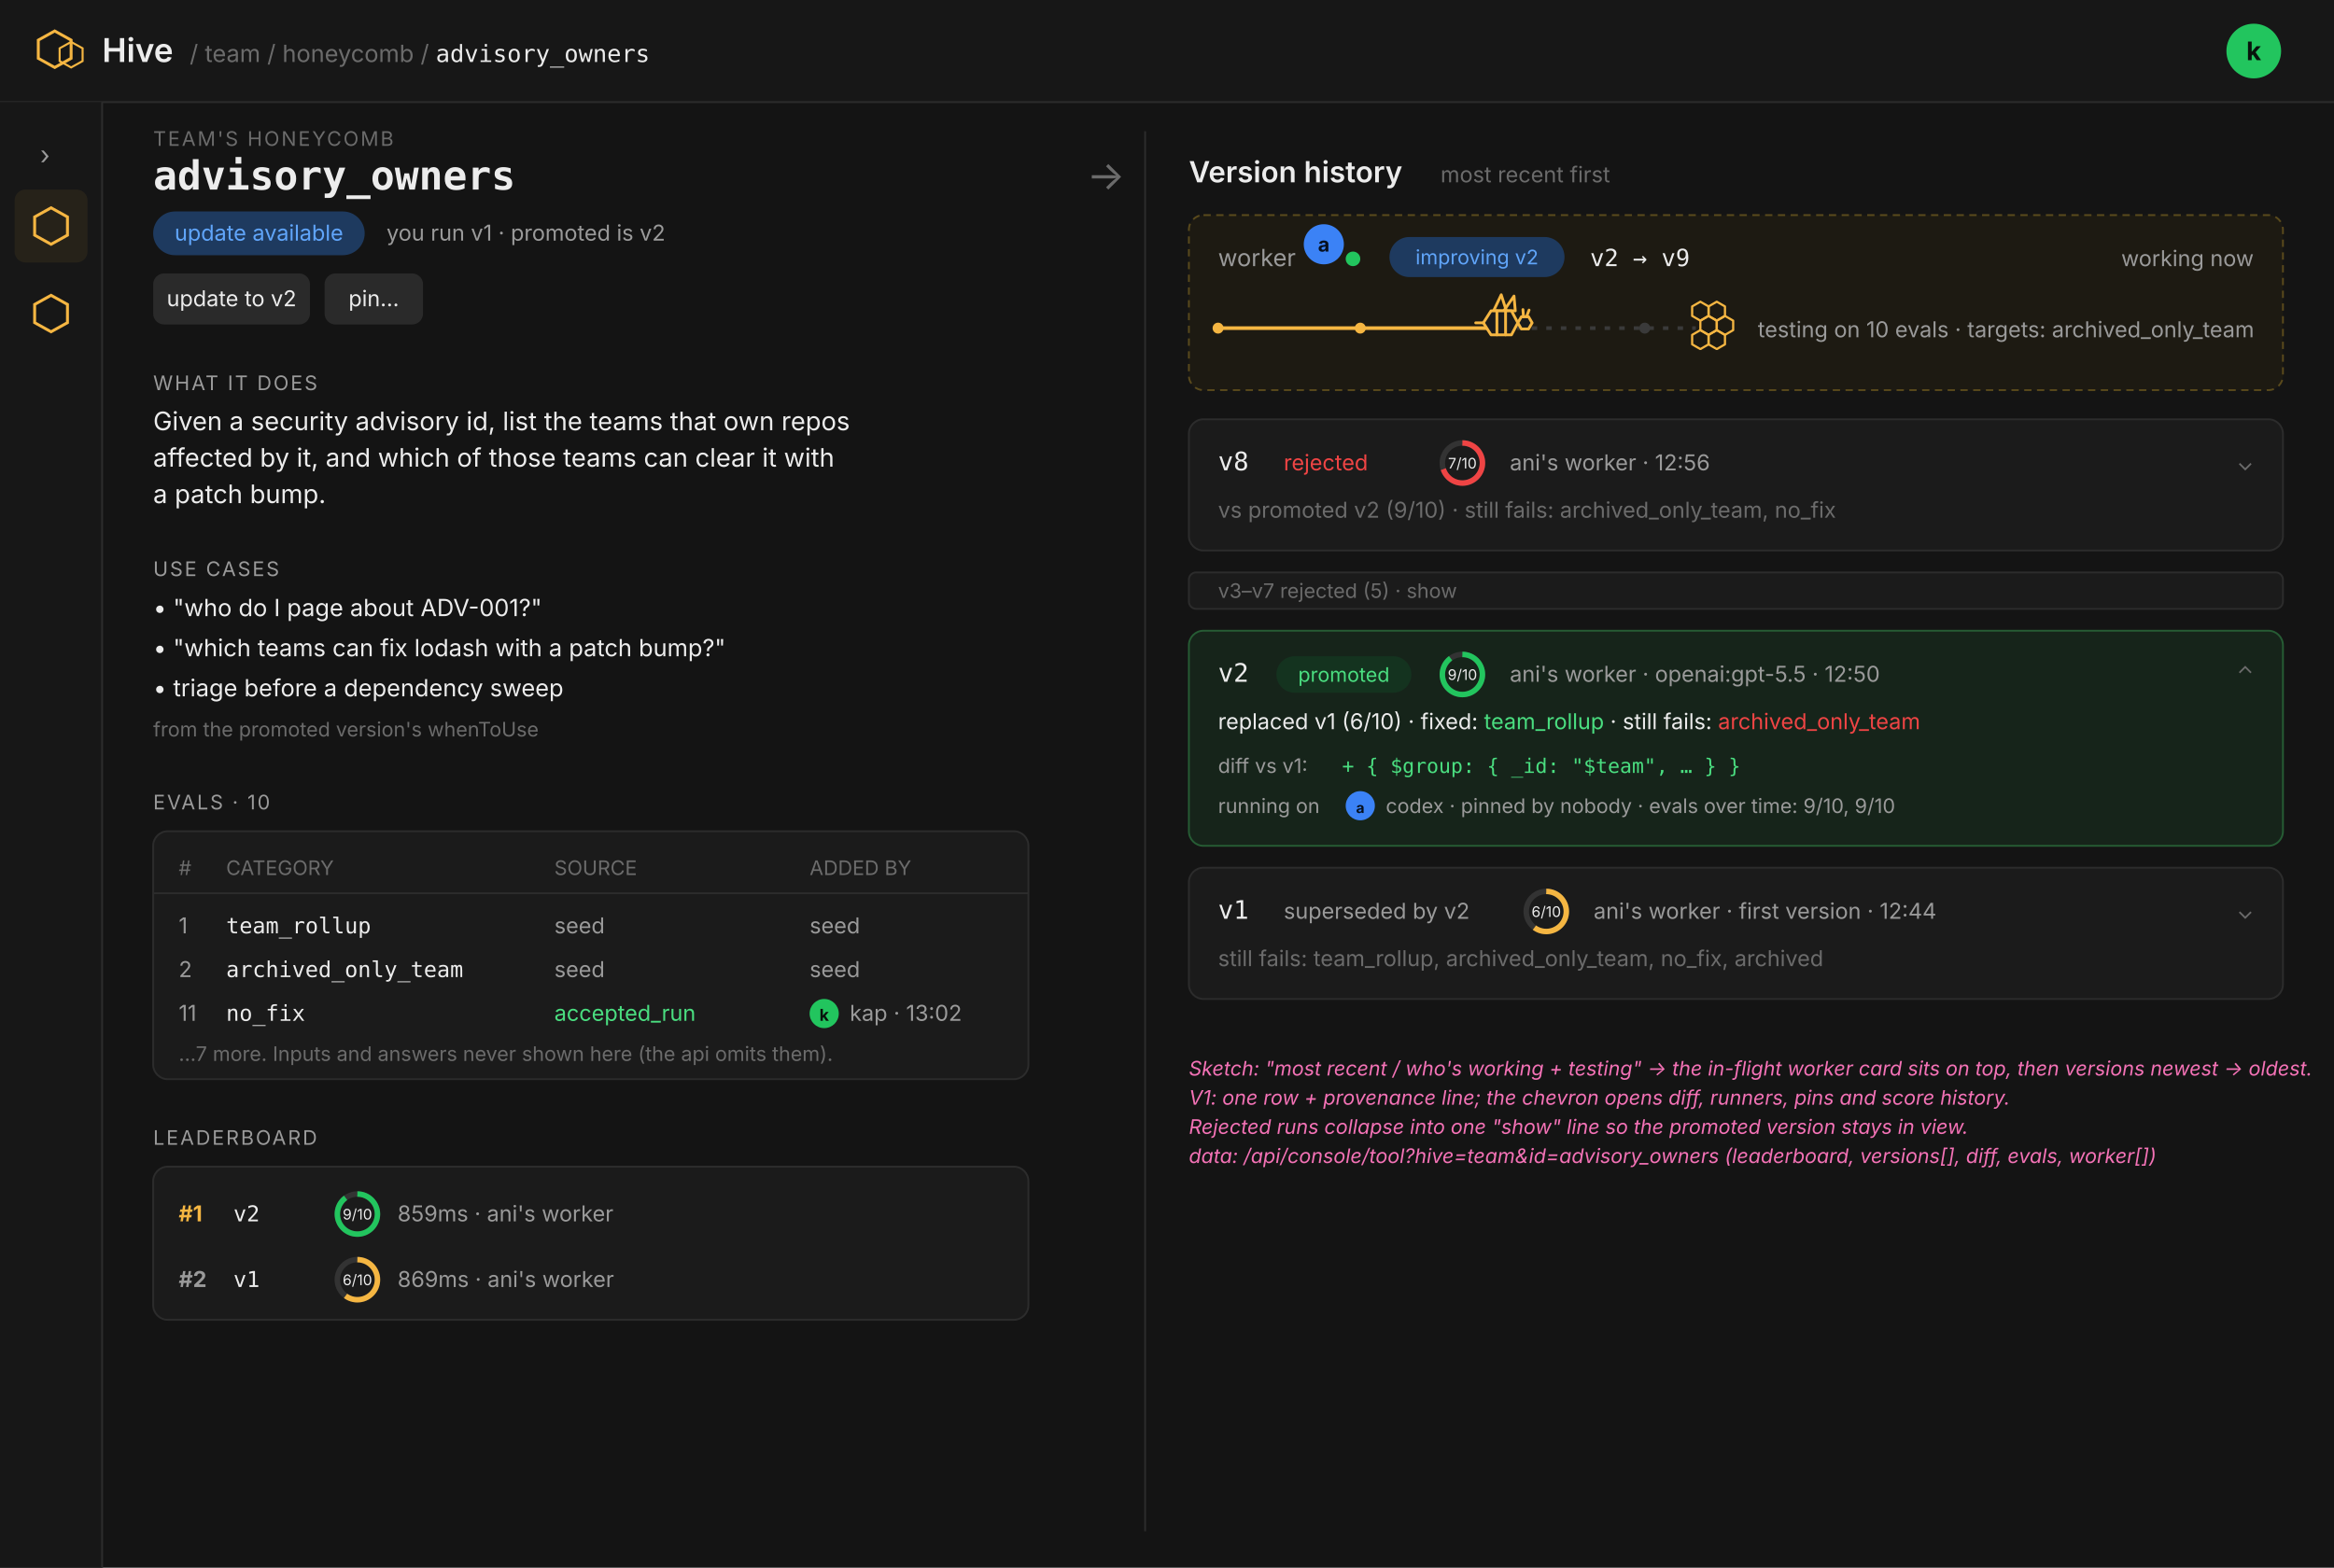
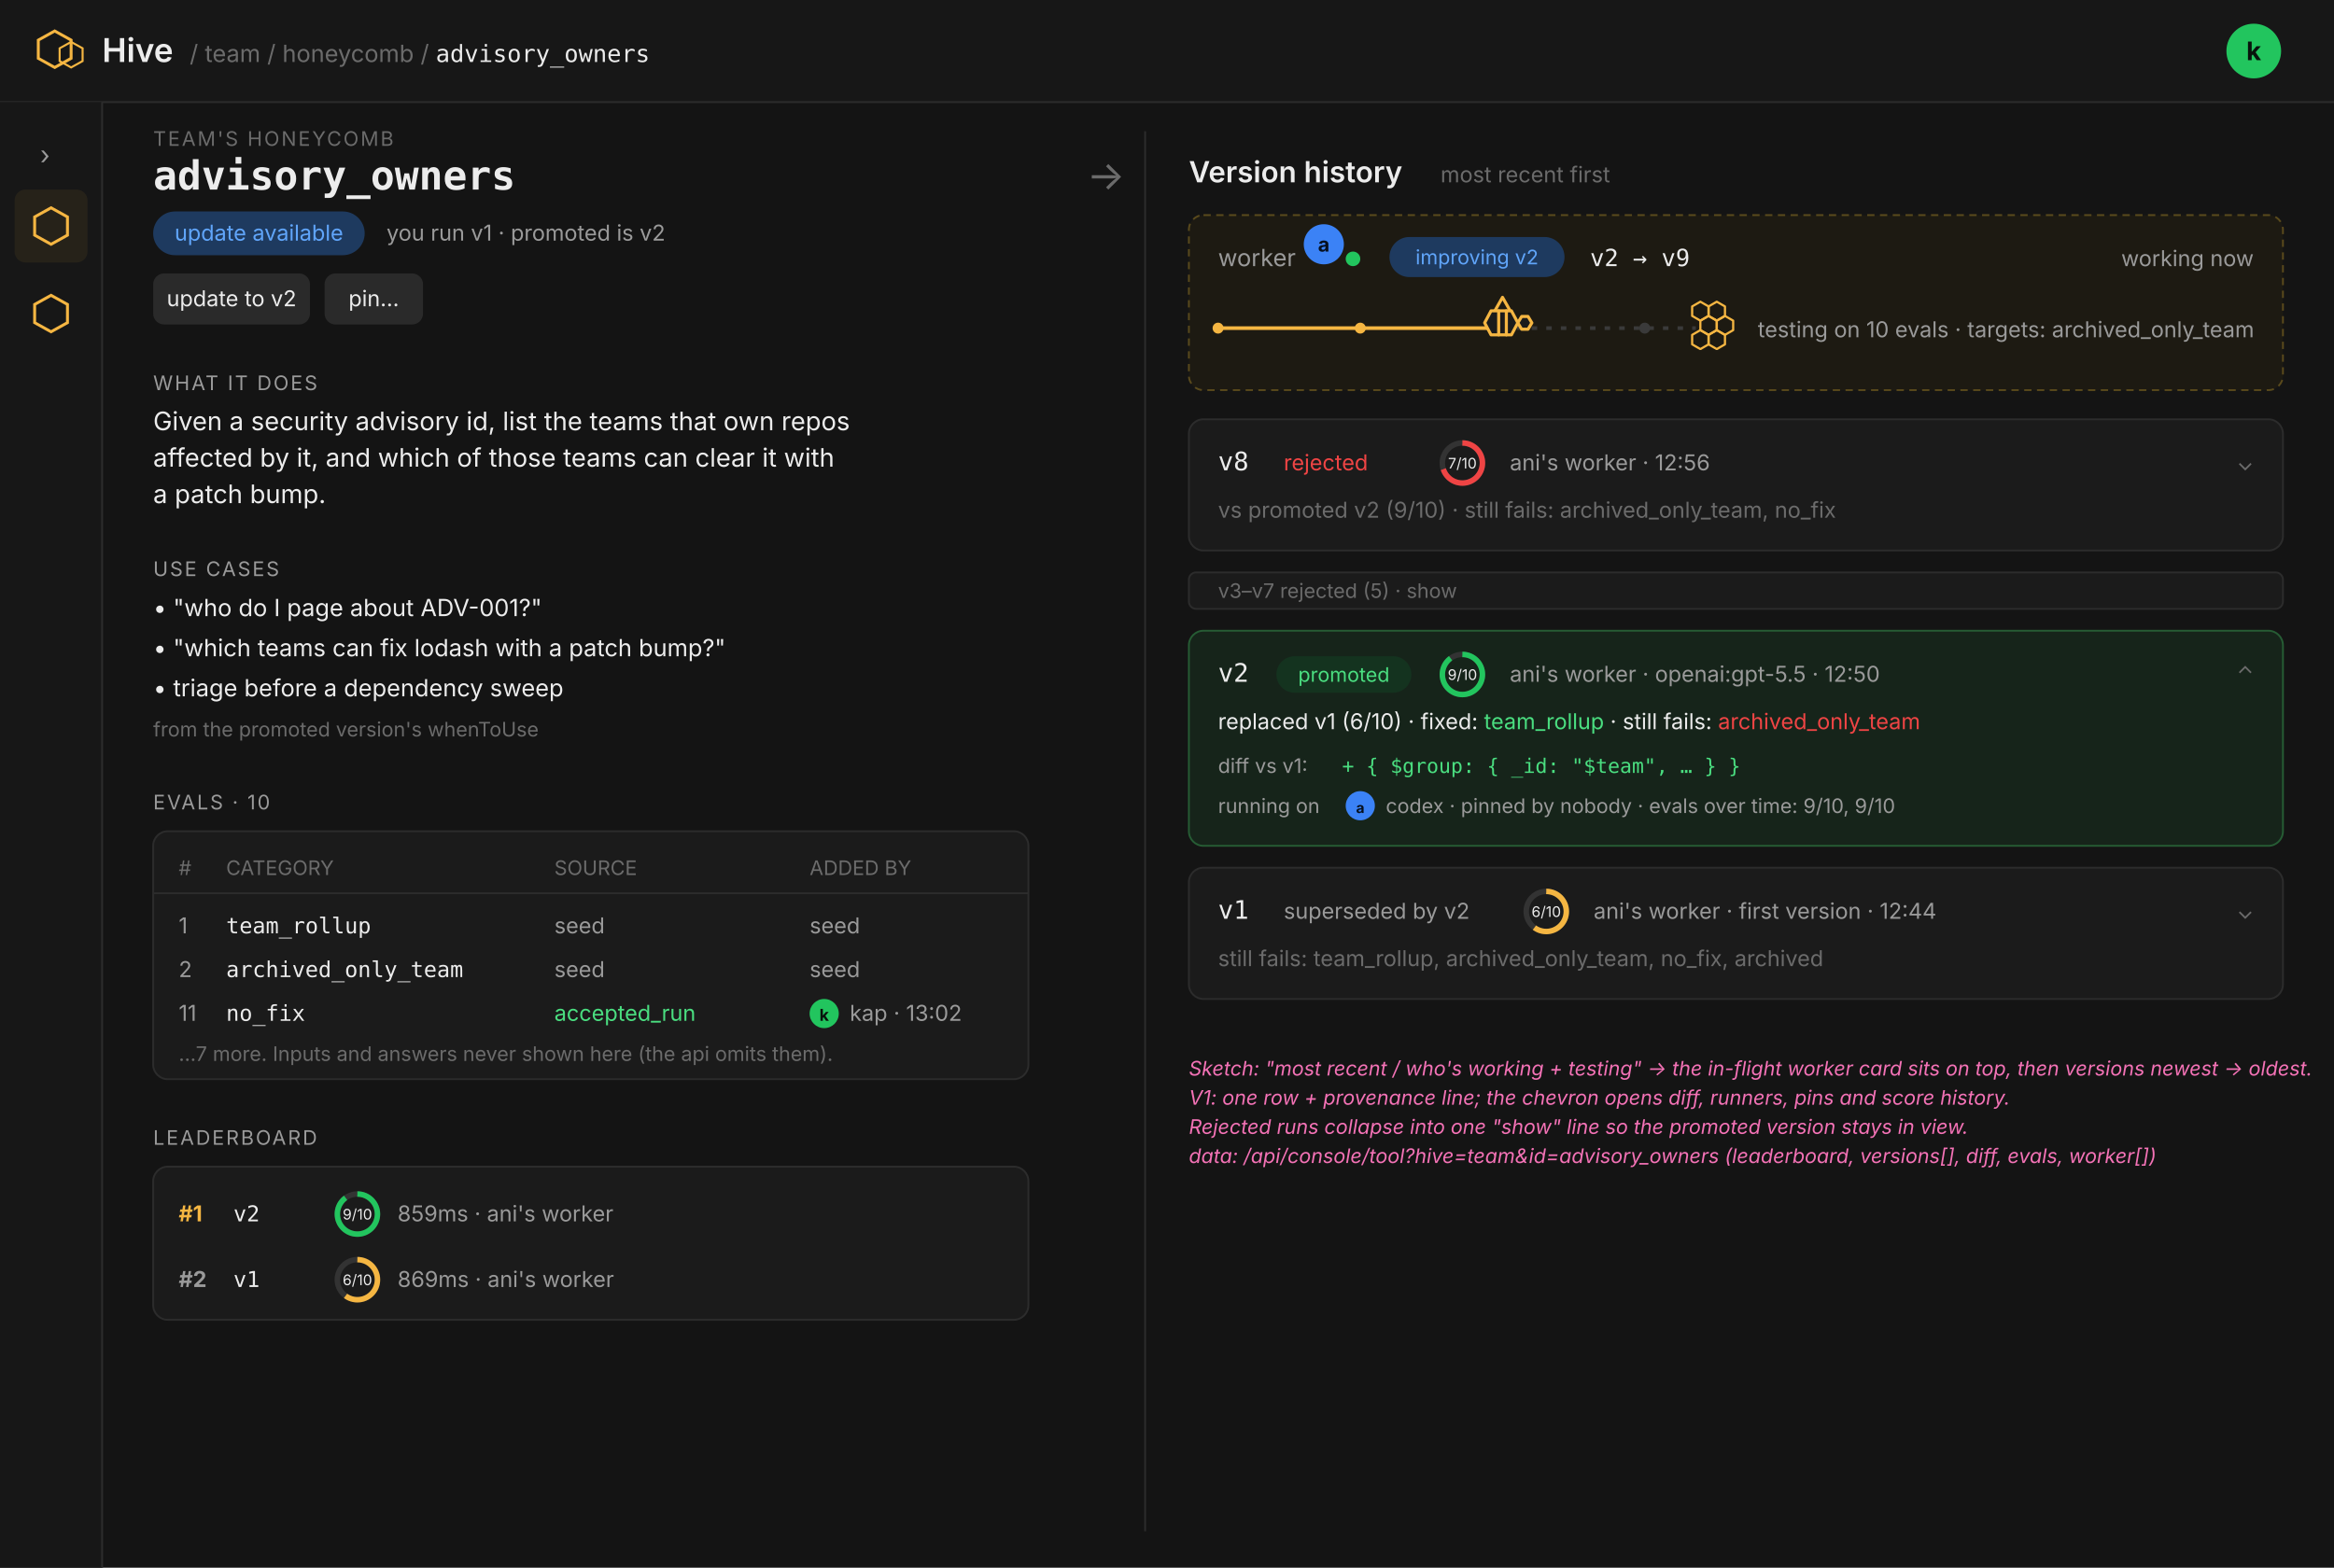
<svg xmlns="http://www.w3.org/2000/svg" viewBox="0 0 1280 860" width="1280" height="860" font-family="Inter, -apple-system, Segoe UI, sans-serif">
  <defs>
    <style>
      .bg{fill:#141414}.panel{fill:#1b1b1b;stroke:#2c2c2c}.line{stroke:#2c2c2c}
      .t{fill:#ececec}.m{fill:#9a9a9a}.f{fill:#6b6b6b}.mono{font-family:"JetBrains Mono",ui-monospace,monospace}
      .ani{fill:#3b82f6}.kap{fill:#22c55e}.acc{fill:#f5b642}.info{fill:#60a5fa}.bad{fill:#ef4444}.ok{fill:#4ade80}
      .note{fill:#f472b6;font-size:11px;font-style:italic}
    </style>
    <symbol id="hex" viewBox="0 0 20 22">
      <path d="M10 1 19 6v10l-9 5-9-5V6z" fill="none" stroke="#f5b642" stroke-width="1.6" />
    </symbol>
    <symbol id="bee" viewBox="-12 -10 24 20">
-       <g fill="none" stroke="#f5b642" stroke-width="1.1" stroke-linejoin="round" stroke-linecap="round">
-         <path d="M-3.5 -3.2L-0.5 -9.5 1.5 -3.2z">
-           <animate attributeName="opacity" values="1;.3;1" dur=".18s" repeatCount="indefinite" />
-         </path>
-         <path d="M0.5 -3.2L4.5 -9 5 -3.2z">
-           <animate attributeName="opacity" values=".8;.25;.8" dur=".18s" repeatCount="indefinite" />
-         </path>
-         <path d="M-7.5 1.5L-4.5 -3.2H3.5L6 1.5 3.5 6.2H-4.5z" fill="#1b1b1b" />
-         <path d="M-2.2 -3.2v9.4M1.2 -3.2v9.4" />
-         <path d="M6 1.5l1.4 -2.4h2.8L11.6 1.5l-1.4 2.4H7.4z" fill="#1b1b1b" />
-         <path d="M9.4 -0.9l1 -2.6M8.2 -0.9l-.2 -2.8M-7.5 1.5h-3" />
+       <g fill="none" stroke="#f5b642" stroke-width="1.2" stroke-linejoin="round" stroke-linecap="round">
+         <path d="M-3 -3.2L0 -8.5 3 -3.2" />
+         <path d="M-7 1.5L-4.5 -3.2H3.5L6 1.5 3.5 6.2H-4.5z" fill="#1b1b1b" />
+         <path d="M-1.5 -3.2v9.4M1.5 -3.2v9.4" />
+         <path d="M6 1.5l1.5 -2.5h2.5L11.5 1.5 10 4H7.5z" fill="#1b1b1b" />
      </g>
    </symbol>
    <symbol id="skep" viewBox="0 0 30 30">
      <g fill="none" stroke="#f5b642" stroke-width="1.2" stroke-linejoin="round">
        <path d="M8.5 3.5l4.5 2.6v5.2l-4.5 2.6L4 11.3V6.1z" />
        <path d="M17.5 3.5l4.5 2.6v5.2l-4.5 2.6L13 11.3V6.1z" />
        <path d="M13 11.3l4.5 2.6v5.2L13 21.7l-4.5-2.6v-5.2z" />
        <path d="M22 11.3l4.5 2.6v5.2L22 21.7l-4.5-2.6v-5.2z" />
        <path d="M17.5 19.1l4.5 2.6v5.2l-4.5 2.6-4.5-2.6v-5.2z" />
        <path d="M8.5 19.1l4.5 2.6v5.2l-4.5 2.6L4 26.9v-5.2z" />
      </g>
    </symbol>
  </defs>
  <rect class="bg" width="1280" height="860" />
  <rect x="0" y="0" width="1280" height="56" fill="#171717" />
  <line class="line" x1="0" y1="56" x2="1280" y2="56" />
  <use href="#hex" x="20" y="16" width="20" height="22" />
  <use href="#hex" x="32" y="22" width="14" height="16" />
  <text x="56" y="34" class="t" font-size="18" font-weight="600">Hive</text>
  <text x="104" y="34" class="f" font-size="13">/ team / honeycomb / <tspan class="mono t">advisory_owners</tspan>
  </text>
  <circle cx="1236" cy="28" r="15" class="kap" />
  <text x="1236" y="33" text-anchor="middle" font-size="14" font-weight="700" fill="#08130c">k</text>
  <rect x="0" y="56" width="56" height="804" fill="#171717" />
  <line class="line" x1="56" y1="56" x2="56" y2="860" />
  <text x="22" y="90" class="m" font-size="14">›</text>
  <rect x="8" y="104" width="40" height="40" rx="6" fill="#262219" />
  <use href="#hex" x="18" y="113" width="20" height="22" />
  <use href="#hex" x="18" y="161" width="20" height="22" />
  <text x="84" y="80" class="f" font-size="11" letter-spacing="1">TEAM'S HONEYCOMB</text>
  <text x="84" y="104" class="t mono" font-size="22" font-weight="600">advisory_owners</text>
  <rect x="84" y="116" width="116" height="24" rx="12" fill="#1e3a5f" />
  <text x="142" y="132" text-anchor="middle" class="info" font-size="12">update available</text>
  <text x="212" y="132" class="m" font-size="12">you run v1 · promoted is v2</text>
  <rect x="84" y="150" width="86" height="28" rx="6" fill="#2a2a2a" />
  <text x="127" y="168" text-anchor="middle" class="t" font-size="12">update to v2</text>
  <rect x="178" y="150" width="54" height="28" rx="6" fill="#2a2a2a" />
  <text x="205" y="168" text-anchor="middle" class="t" font-size="12">pin…</text>
  <text x="84" y="214" class="m" font-size="11" letter-spacing="1">WHAT IT DOES</text>
  <text x="84" y="236" class="t" font-size="14">Given a security advisory id, list the teams that own repos</text>
  <text x="84" y="256" class="t" font-size="14">affected by it, and which of those teams can clear it with</text>
  <text x="84" y="276" class="t" font-size="14">a patch bump.</text>
  <text x="84" y="316" class="m" font-size="11" letter-spacing="1">USE CASES</text>
  <text x="84" y="338" class="t" font-size="13">• "who do I page about ADV-001?"</text>
  <text x="84" y="360" class="t" font-size="13">• "which teams can fix lodash with a patch bump?"</text>
  <text x="84" y="382" class="t" font-size="13">• triage before a dependency sweep</text>
  <text x="84" y="404" class="f" font-size="11">from the promoted version's whenToUse</text>
  <text x="84" y="444" class="m" font-size="11" letter-spacing="1">EVALS · 10</text>
  <g transform="translate(84,456)" font-size="12">
    <rect class="panel" width="480" height="136" rx="8" />
    <text x="14" y="24" class="f" font-size="11">#</text>
    <text x="40" y="24" class="f" font-size="11">CATEGORY</text>
    <text x="220" y="24" class="f" font-size="11">SOURCE</text>
    <text x="360" y="24" class="f" font-size="11">ADDED BY</text>
    <line class="line" x1="0" y1="34" x2="480" y2="34" />
    <text x="14" y="56" class="m">1</text>
    <text x="40" y="56" class="t mono">team_rollup</text>
    <text x="220" y="56" class="m">seed</text>
    <text x="360" y="56" class="m">seed</text>
    <text x="14" y="80" class="m">2</text>
    <text x="40" y="80" class="t mono">archived_only_team</text>
    <text x="220" y="80" class="m">seed</text>
    <text x="360" y="80" class="m">seed</text>
    <text x="14" y="104" class="m">11</text>
    <text x="40" y="104" class="t mono">no_fix</text>
    <text x="220" y="104" class="ok">accepted_run</text>
    <circle cx="368" cy="100" r="8" class="kap" />
    <text x="368" y="104" text-anchor="middle" font-size="9" font-weight="700" fill="#08130c">k</text>
    <text x="382" y="104" class="m">kap · 13:02</text>
    <text x="14" y="126" class="f" font-size="11">…7 more. Inputs and answers never shown here (the api omits them).</text>
  </g>
  <text x="84" y="628" class="m" font-size="11" letter-spacing="1">LEADERBOARD</text>
  <g transform="translate(84,640)" font-size="12">
    <rect class="panel" width="480" height="84" rx="8" />
    <text x="14" y="30" class="acc" font-weight="700">#1</text>
    <text x="44" y="30" class="t mono">v2</text>
    <circle cx="112" cy="26" r="11" fill="none" stroke="#333" stroke-width="3" />
    <circle cx="112" cy="26" r="11" fill="none" stroke="#22c55e" stroke-width="3" stroke-dasharray="62.2 70" transform="rotate(-90 112 26)" />
    <text x="112" y="29" text-anchor="middle" class="t" font-size="8">9/10</text>
    <text x="134" y="30" class="m">859ms · ani's worker</text>
    <text x="14" y="66" class="m" font-weight="700">#2</text>
    <text x="44" y="66" class="t mono">v1</text>
    <circle cx="112" cy="62" r="11" fill="none" stroke="#333" stroke-width="3" />
    <circle cx="112" cy="62" r="11" fill="none" stroke="#f5b642" stroke-width="3" stroke-dasharray="41.5 70" transform="rotate(-90 112 62)" />
    <text x="112" y="65" text-anchor="middle" class="t" font-size="8">6/10</text>
    <text x="134" y="66" class="m">869ms · ani's worker</text>
  </g>
  <text x="596" y="104" class="f" font-size="22">→</text>
  <line class="line" x1="628" y1="72" x2="628" y2="840" />
  <text x="652" y="100" class="t" font-size="16" font-weight="600">Version history</text>
  <text x="790" y="100" class="f" font-size="12">most recent first</text>
  <g transform="translate(652,118)">
    <rect width="600" height="96" rx="8" fill="#1d1a12" stroke="#5a4a1c" stroke-dasharray="4 3" />
    <text x="16" y="28" class="m" font-size="13">worker</text>
    <circle cx="74" cy="16" r="11" class="ani" />
    <text x="74" y="20" text-anchor="middle" font-size="11" font-weight="700" fill="#06101f">a</text>
    <circle cx="90" cy="24" r="4" fill="#22c55e">
      <animate attributeName="opacity" values="1;.3;1" dur="1.4s" repeatCount="indefinite" />
    </circle>
    <rect x="110" y="12" width="96" height="22" rx="11" fill="#1e3a5f" />
    <text x="158" y="27" text-anchor="middle" class="info" font-size="11">improving v2</text>
    <text x="220" y="28" class="t mono" font-size="13">v2 → v9</text>
    <text x="584" y="28" text-anchor="end" class="m" font-size="12">working now</text>
    <g transform="translate(16,58)">
      <line x1="0" y1="4" x2="156" y2="4" stroke="#f5b642" stroke-width="2" />
      <line x1="156" y1="4" x2="262" y2="4" stroke="#3a3a3a" stroke-width="2" stroke-dasharray="3 5" />
      <circle cx="0" cy="4" r="3" fill="#f5b642" />
      <circle cx="78" cy="4" r="3" fill="#f5b642" />
      <circle cx="156" cy="4" r="3" fill="#f5b642" />
      <circle cx="234" cy="4" r="3" fill="#3a3a3a" />
      <use href="#skep" x="256" y="-14" width="30" height="30" />
      <g transform="translate(156,1)">
        <g>
-           <animateTransform attributeName="transform" type="translate" values="0 0;0 -3;0 0" dur="1s" repeatCount="indefinite" />
          <use href="#bee" x="-17" y="-16" width="34" height="28" />
        </g>
      </g>
      <text x="296" y="9" class="m" font-size="12">testing on 10 evals · targets: archived_only_team</text>
    </g>
  </g>
  <g transform="translate(652,230)" font-size="12">
    <rect class="panel" width="600" height="72" rx="8" />
    <text x="16" y="28" class="t mono" font-size="14">v8</text>
    <text x="52" y="28" class="bad">rejected</text>
    <circle cx="150" cy="24" r="11" fill="none" stroke="#333" stroke-width="3" />
    <circle cx="150" cy="24" r="11" fill="none" stroke="#ef4444" stroke-width="3" stroke-dasharray="48.4 70" transform="rotate(-90 150 24)" />
    <text x="150" y="27" text-anchor="middle" class="t" font-size="8">7/10</text>
    <text x="176" y="28" class="m">ani's worker · 12:56</text>
    <text x="584" y="28" text-anchor="end" class="f">⌄</text>
    <text x="16" y="54" class="f">vs promoted v2 (9/10) · still fails: archived_only_team, no_fix</text>
  </g>
  <g transform="translate(652,314)" font-size="12">
    <rect class="panel" width="600" height="20" rx="4" />
    <text x="16" y="14" class="f" font-size="11">v3–v7 rejected (5) · show</text>
  </g>
  <g transform="translate(652,346)" font-size="12">
    <rect width="600" height="118" rx="8" fill="#16241a" stroke="#265c34" />
    <text x="16" y="28" class="t mono" font-size="14">v2</text>
    <rect x="48" y="14" width="74" height="20" rx="10" fill="#14331f" />
    <text x="85" y="28" text-anchor="middle" class="ok" font-size="11">promoted</text>
    <circle cx="150" cy="24" r="11" fill="none" stroke="#333" stroke-width="3" />
    <circle cx="150" cy="24" r="11" fill="none" stroke="#22c55e" stroke-width="3" stroke-dasharray="62.2 70" transform="rotate(-90 150 24)" />
    <text x="150" y="27" text-anchor="middle" class="t" font-size="8">9/10</text>
    <text x="176" y="28" class="m">ani's worker · openai:gpt-5.5 · 12:50</text>
    <text x="584" y="28" text-anchor="end" class="f">⌃</text>
    <text x="16" y="54" class="t">replaced v1 (6/10) · fixed: <tspan class="ok">team_rollup</tspan> · still fails: <tspan class="bad">archived_only_team</tspan>
    </text>
    <text x="16" y="78" class="m" font-size="11">diff vs v1:</text>
    <text x="84" y="78" class="mono ok" font-size="11">+ { $group: { _id: "$team", … } }</text>
    <text x="16" y="100" class="m" font-size="11">running on</text>
    <circle cx="94" cy="96" r="8" class="ani" />
    <text x="94" y="100" text-anchor="middle" font-size="8" font-weight="700" fill="#06101f">a</text>
    <text x="108" y="100" class="m" font-size="11">codex · pinned by nobody · evals over time: 9/10, 9/10</text>
  </g>
  <g transform="translate(652,476)" font-size="12">
    <rect class="panel" width="600" height="72" rx="8" />
    <text x="16" y="28" class="t mono" font-size="14">v1</text>
    <text x="52" y="28" class="m">superseded by v2</text>
    <circle cx="196" cy="24" r="11" fill="none" stroke="#333" stroke-width="3" />
    <circle cx="196" cy="24" r="11" fill="none" stroke="#f5b642" stroke-width="3" stroke-dasharray="41.5 70" transform="rotate(-90 196 24)" />
    <text x="196" y="27" text-anchor="middle" class="t" font-size="8">6/10</text>
    <text x="222" y="28" class="m">ani's worker · first version · 12:44</text>
    <text x="584" y="28" text-anchor="end" class="f">⌄</text>
    <text x="16" y="54" class="f">still fails: team_rollup, archived_only_team, no_fix, archived</text>
  </g>
  <text x="652" y="590" class="note">Sketch: "most recent / who's working + testing" → the in-flight worker card sits on top, then versions newest → oldest.</text>
  <text x="652" y="606" class="note">V1: one row + provenance line; the chevron opens diff, runners, pins and score history.</text>
  <text x="652" y="622" class="note">Rejected runs collapse into one "show" line so the promoted version stays in view.</text>
  <text x="652" y="638" class="note">data: /api/console/tool?hive=team&amp;id=advisory_owners (leaderboard, versions[], diff, evals, worker[])</text>
</svg>
